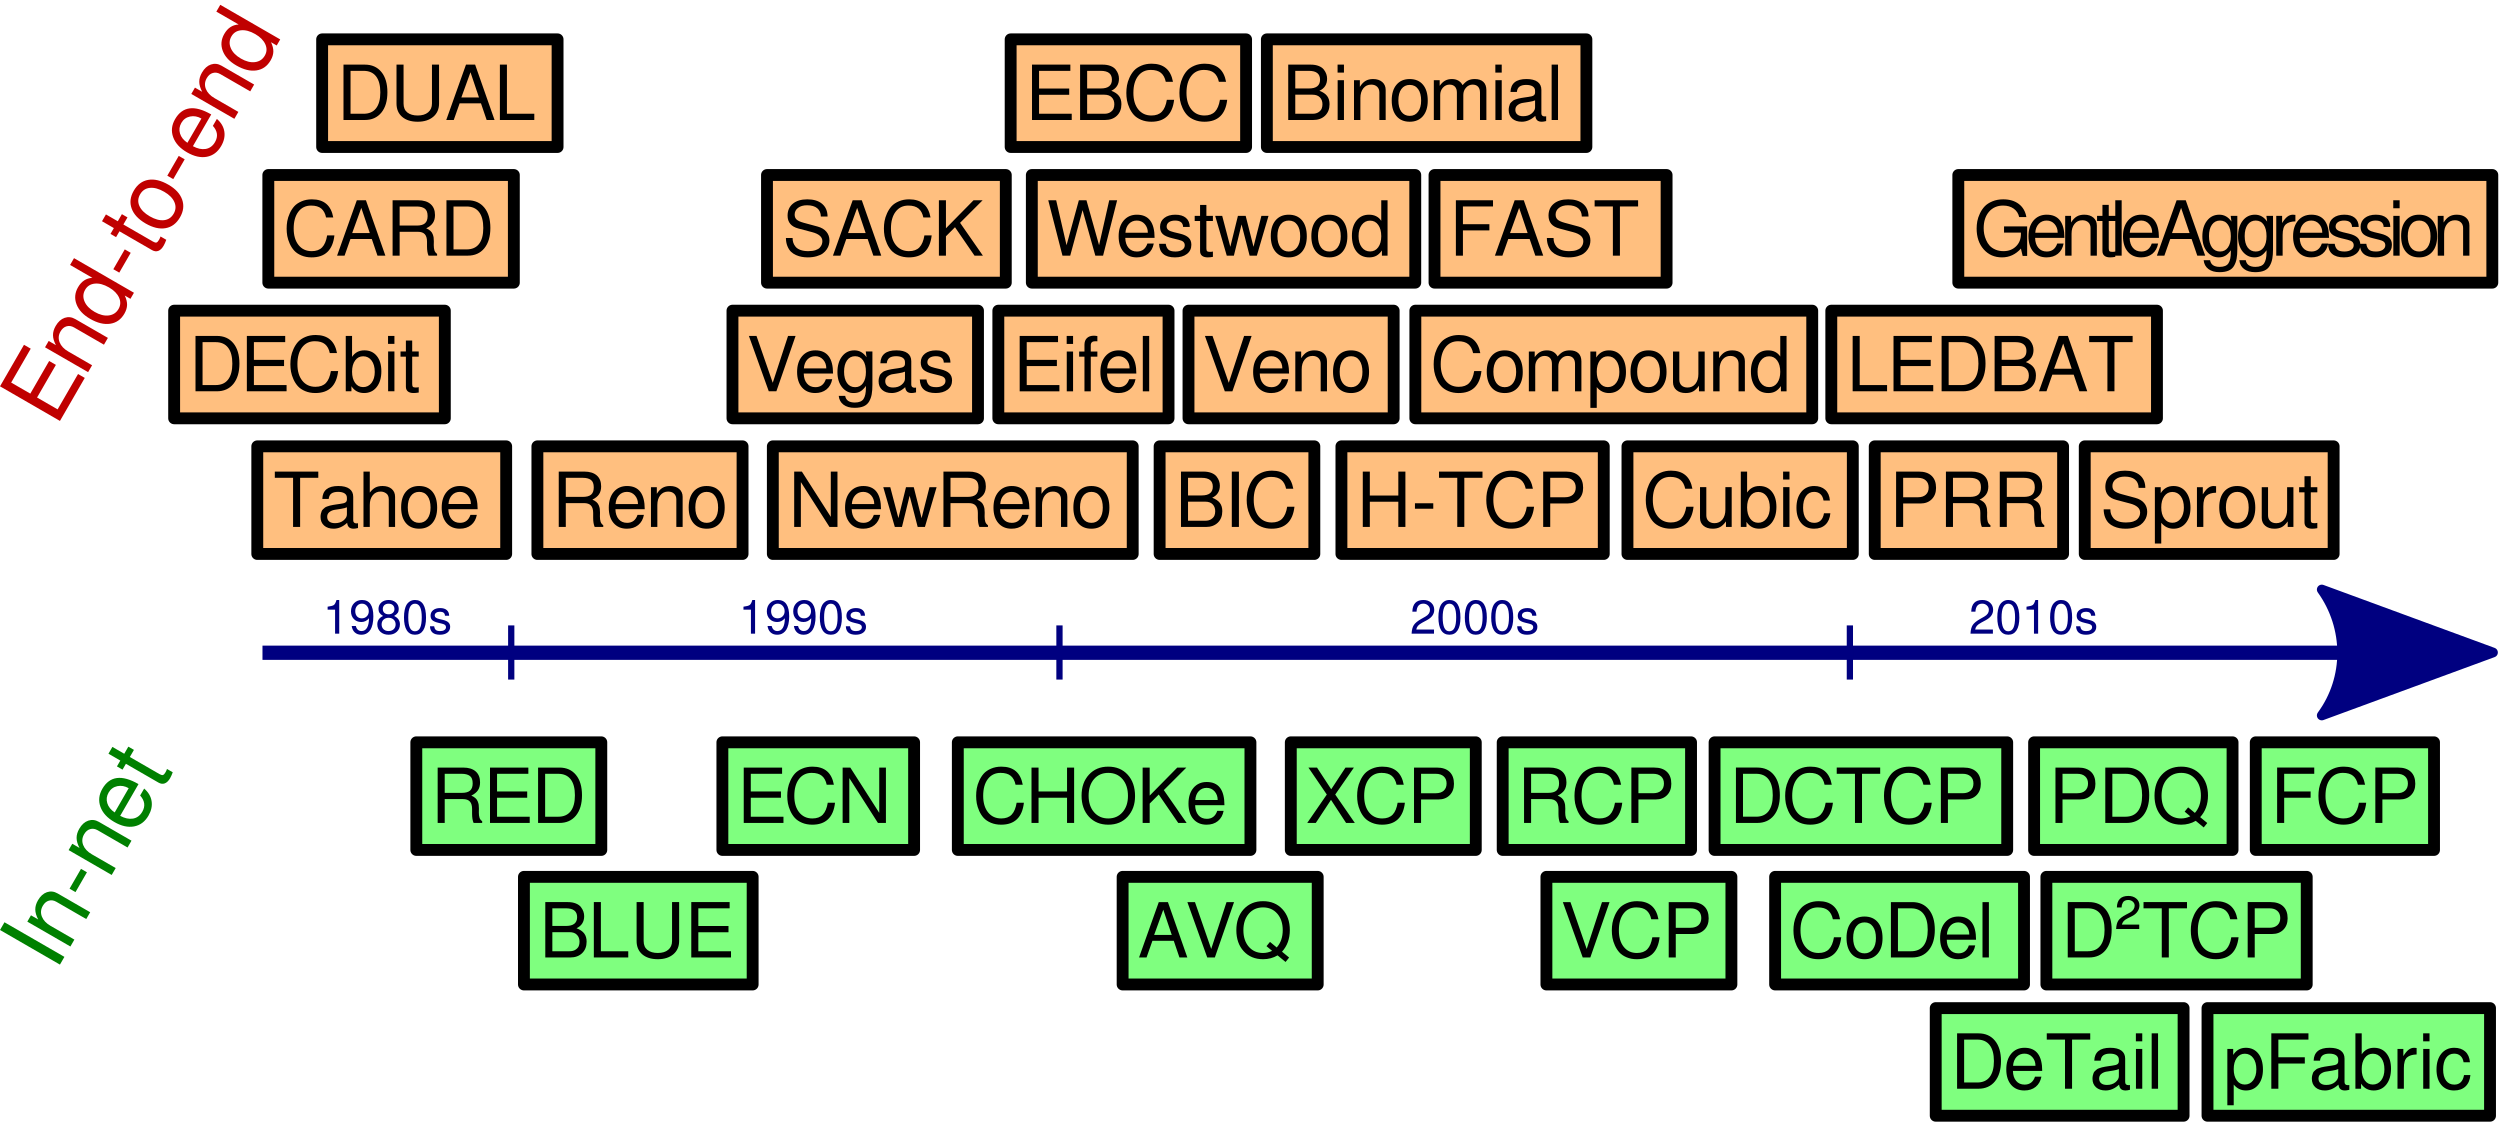
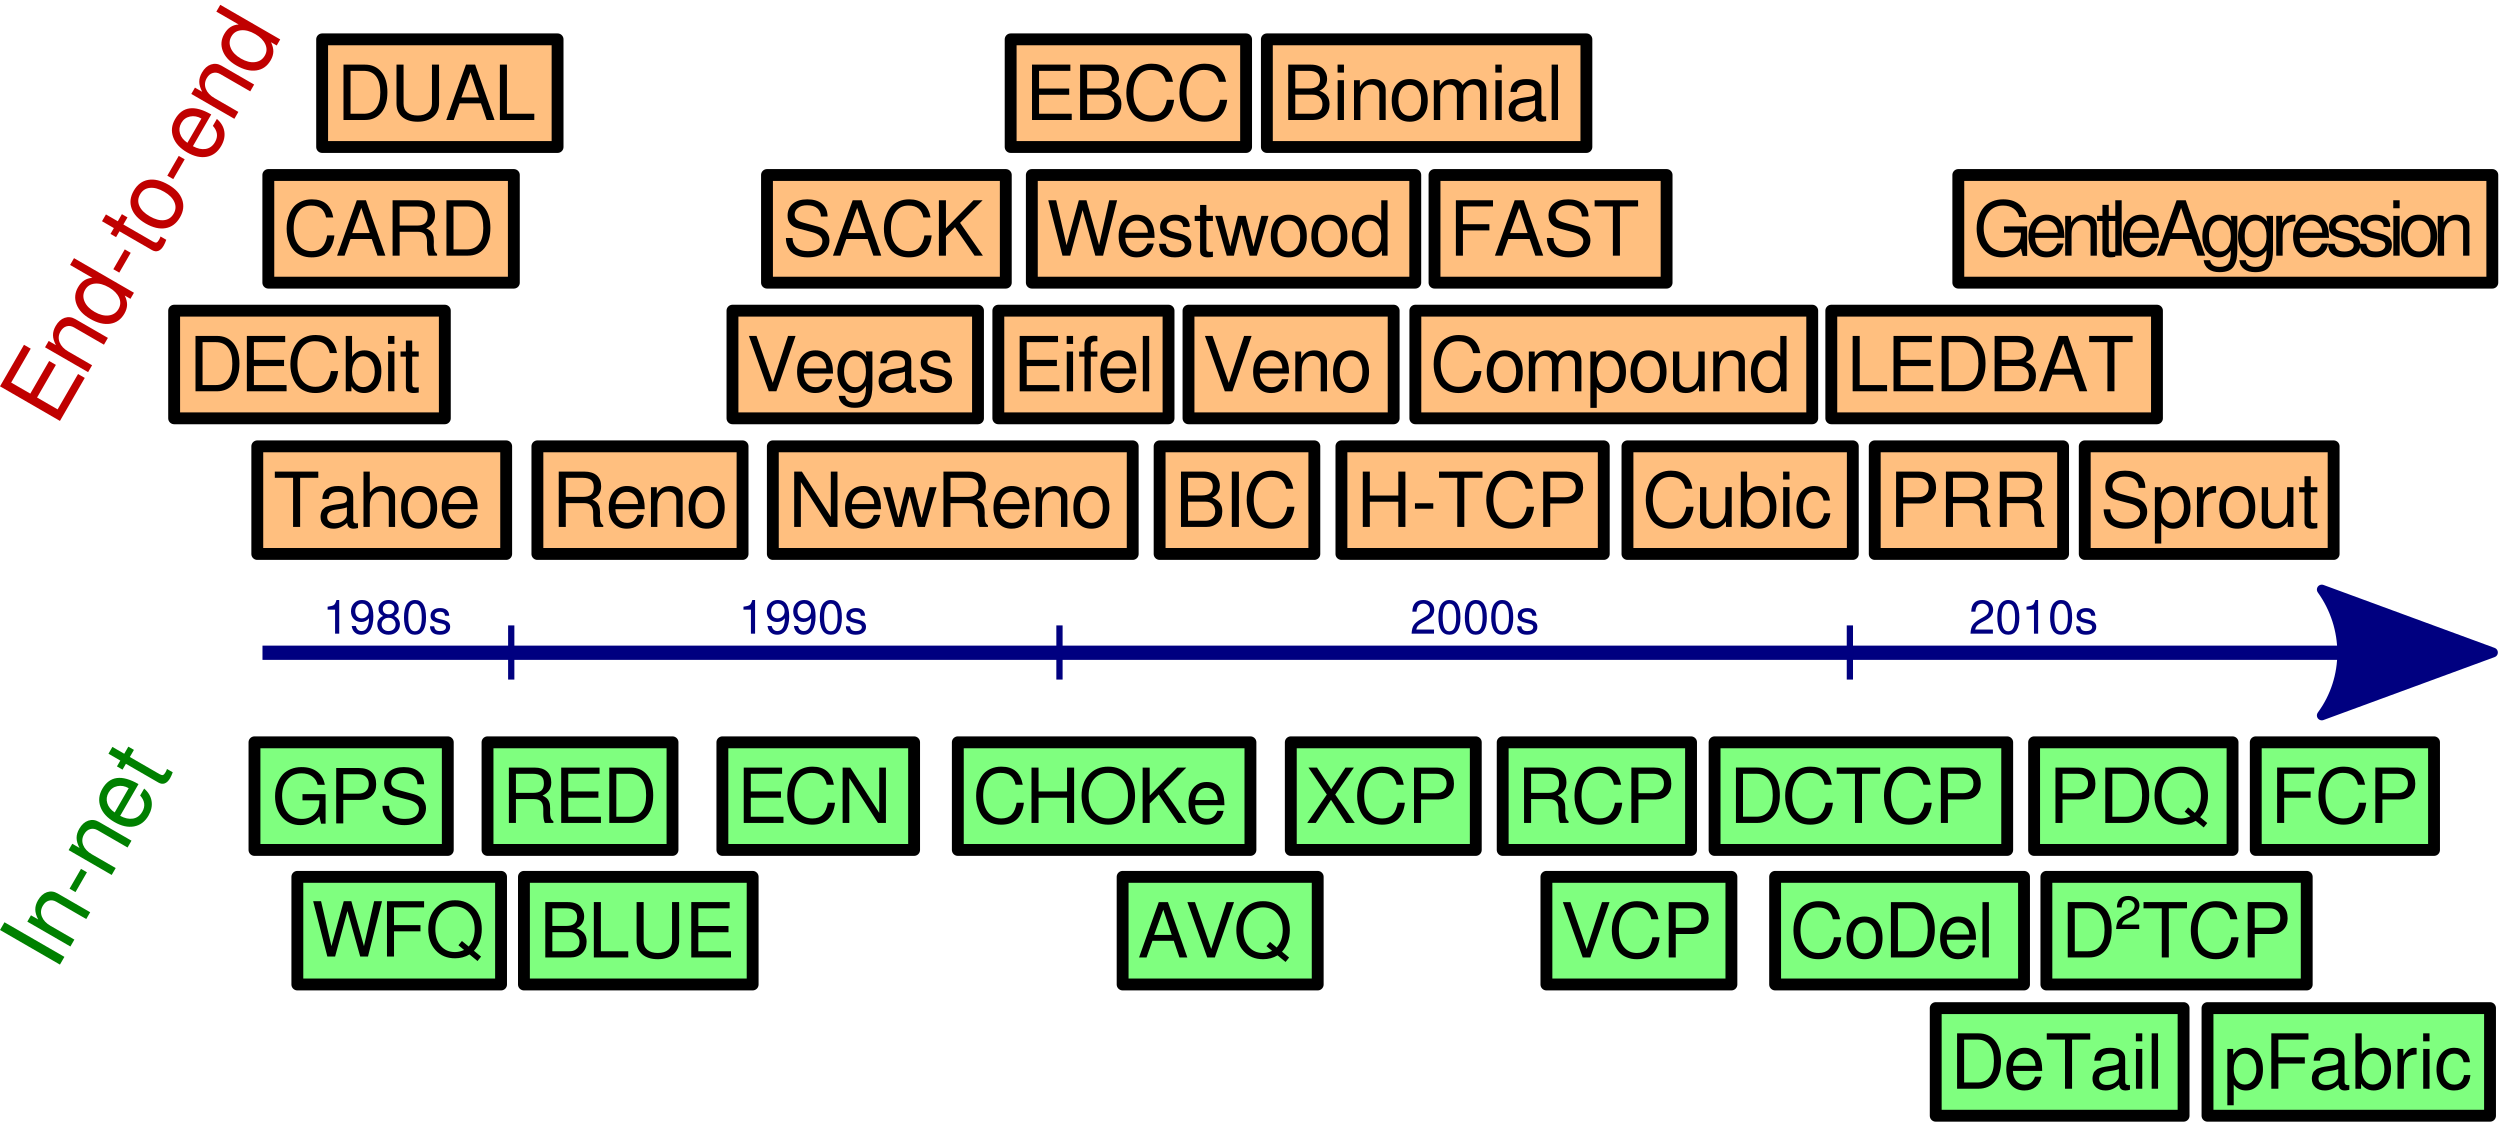
<svg xmlns="http://www.w3.org/2000/svg" width="1053.229" height="472.55" id="svg2" version="1.1">
  <defs id="defs4">
    <marker style="overflow:visible" id="Arrow2Lend" refX="0" refY="0" orient="auto">
      <path transform="matrix(-1.1,0,0,-1.1,-1.1,0)" d="M 8.719,4.034 -2.207,0.016 8.719,-4.002 c -1.745,2.372 -1.735,5.617 -6e-7,8.035 z" style="fill-rule:evenodd;stroke-width:0.625;stroke-linejoin:round" id="path3780" />
    </marker>
    <marker style="overflow:visible" id="Arrow2Lendq" refX="0" refY="0" orient="auto">
      <path transform="matrix(-1.1,0,0,-1.1,-1.1,0)" d="M 8.719,4.034 -2.207,0.016 8.719,-4.002 c -1.745,2.372 -1.735,5.617 -6e-7,8.035 z" style="fill:#000080;fill-rule:evenodd;stroke:#000080;stroke-width:0.625;stroke-linejoin:round" id="path4208" />
    </marker>
  </defs>
  <g transform="translate(67.69814,-379.7217)" id="layer1">
    <path id="path2985" d="m 42.883,654.718 931.711,0" style="fill:none;stroke:#000080;stroke-width:6;stroke-linecap:butt;stroke-linejoin:miter;stroke-miterlimit:4;stroke-opacity:1;stroke-dasharray:none;stroke-dashoffset:0;marker-end:url(#Arrow2Lendq)" />
    <rect style="fill:#ff8000;fill-opacity:0.502;stroke:#000000;stroke-width:5;stroke-linecap:butt;stroke-linejoin:round;stroke-miterlimit:4;stroke-opacity:1;stroke-dasharray:none;stroke-dashoffset:0" id="rect4222" width="114.036" height="45.343" x="5.668" y="510.606" />
    <text xml:space="preserve" style="font-size:40px;font-style:normal;font-variant:normal;font-weight:normal;font-stretch:normal;line-height:125%;letter-spacing:0px;word-spacing:0px;fill:#000000;fill-opacity:1;stroke:none;font-family:Latin Modern Math;-inkscape-font-specification:Latin Modern Math" x="12.104" y="544.573" id="text4224">
      <tspan id="tspan4226" x="12.104" y="544.573" style="font-size:32px;font-style:normal;font-variant:normal;font-weight:normal;font-stretch:normal;font-family:FreeSans;-inkscape-font-specification:FreeSans">DECbit</tspan>
    </text>
    <g id="g3126" transform="translate(-84,57.15128)">
      <rect y="510.606" x="124.694" height="45.343" width="104.856" id="rect4222-9" style="fill:#ff8000;fill-opacity:0.502;stroke:#000000;stroke-width:5;stroke-linecap:butt;stroke-linejoin:round;stroke-miterlimit:4;stroke-opacity:1;stroke-dasharray:none;stroke-dashoffset:0" />
      <text id="text4224-23" y="544.573" x="131.13" style="font-size:40px;font-style:normal;font-variant:normal;font-weight:normal;font-stretch:normal;line-height:125%;letter-spacing:0px;word-spacing:0px;fill:#000000;fill-opacity:1;stroke:none;font-family:Latin Modern Math;-inkscape-font-specification:Latin Modern Math" xml:space="preserve">
        <tspan style="font-size:32px;font-style:normal;font-variant:normal;font-weight:normal;font-stretch:normal;font-family:FreeSans;-inkscape-font-specification:FreeSans" y="544.573" x="131.13" id="tspan4226-8">Tahoe</tspan>
      </text>
    </g>
    <rect style="fill:#ff8000;fill-opacity:0.502;stroke:#000000;stroke-width:5;stroke-linecap:butt;stroke-linejoin:round;stroke-miterlimit:4;stroke-opacity:1;stroke-dasharray:none;stroke-dashoffset:0" id="rect4222-2" width="103.439" height="45.343" x="45.343" y="453.454" />
    <text xml:space="preserve" style="font-size:40px;font-style:normal;font-variant:normal;font-weight:normal;font-stretch:normal;line-height:125%;letter-spacing:0px;word-spacing:0px;fill:#000000;fill-opacity:1;stroke:none;font-family:Latin Modern Math;-inkscape-font-specification:Latin Modern Math" x="51.779" y="487.422" id="text4224-8">
      <tspan id="tspan4226-1" x="51.779" y="487.422" style="font-size:32px;font-style:normal;font-variant:normal;font-weight:normal;font-stretch:normal;font-family:FreeSans;-inkscape-font-specification:FreeSans">CARD</tspan>
    </text>
    <rect style="fill:#ff8000;fill-opacity:0.502;stroke:#000000;stroke-width:5;stroke-linecap:butt;stroke-linejoin:round;stroke-miterlimit:4;stroke-opacity:1;stroke-dasharray:none;stroke-dashoffset:0" id="rect4222-2-6" width="99.188" height="45.343" x="68.015" y="396.303" />
    <text xml:space="preserve" style="font-size:40px;font-style:normal;font-variant:normal;font-weight:normal;font-stretch:normal;line-height:125%;letter-spacing:0px;word-spacing:0px;fill:#000000;fill-opacity:1;stroke:none;font-family:Latin Modern Math;-inkscape-font-specification:Latin Modern Math" x="74.451" y="430.271" id="text4224-8-1">
      <tspan id="tspan4226-1-9" x="74.451" y="430.271" style="font-size:32px;font-style:normal;font-variant:normal;font-weight:normal;font-stretch:normal;font-family:FreeSans;-inkscape-font-specification:FreeSans">DUAL</tspan>
    </text>
    <g id="g3121">
      <rect y="567.757" x="158.701" height="45.343" width="86.435" id="rect4222-9-8" style="fill:#ff8000;fill-opacity:0.502;stroke:#000000;stroke-width:5;stroke-linecap:butt;stroke-linejoin:round;stroke-miterlimit:4;stroke-opacity:1;stroke-dasharray:none;stroke-dashoffset:0" />
      <text id="text4224-23-1" y="601.725" x="165.137" style="font-size:40px;font-style:normal;font-variant:normal;font-weight:normal;font-stretch:normal;line-height:125%;letter-spacing:0px;word-spacing:0px;fill:#000000;fill-opacity:1;stroke:none;font-family:Latin Modern Math;-inkscape-font-specification:Latin Modern Math" xml:space="preserve">
        <tspan style="font-size:32px;font-style:normal;font-variant:normal;font-weight:normal;font-stretch:normal;font-family:FreeSans;-inkscape-font-specification:FreeSans" y="601.725" x="165.137" id="tspan4226-8-8">Reno</tspan>
      </text>
    </g>
    <rect style="fill:#ff8000;fill-opacity:0.502;stroke:#000000;stroke-width:5;stroke-linecap:butt;stroke-linejoin:round;stroke-miterlimit:4;stroke-opacity:1;stroke-dasharray:none;stroke-dashoffset:0" id="rect4222-9-8-6" width="151.616" height="45.343" x="257.889" y="567.757" />
    <text xml:space="preserve" style="font-size:40px;font-style:normal;font-variant:normal;font-weight:normal;font-stretch:normal;line-height:125%;letter-spacing:0px;word-spacing:0px;fill:#000000;fill-opacity:1;stroke:none;font-family:Latin Modern Math;-inkscape-font-specification:Latin Modern Math" x="264.326" y="601.725" id="text4224-23-1-9">
      <tspan id="tspan4226-8-8-2" x="264.326" y="601.725" style="font-size:32px;font-style:normal;font-variant:normal;font-weight:normal;font-stretch:normal;font-family:FreeSans;-inkscape-font-specification:FreeSans">NewReno</tspan>
    </text>
-     <g id="g4867">
+     <g id="g4867" transform="translate(30,0)">
      <rect y="692.451" x="107.69" height="45.343" width="77.934" id="rect4222-9-8-0" style="fill:#00ff00;fill-opacity:0.502;stroke:#000000;stroke-width:5;stroke-linecap:butt;stroke-linejoin:round;stroke-miterlimit:4;stroke-opacity:1;stroke-dasharray:none;stroke-dashoffset:0" />
      <text id="text4224-23-1-0" y="726.418" x="114.126" style="font-size:40px;font-style:normal;font-variant:normal;font-weight:normal;font-stretch:normal;line-height:125%;letter-spacing:0px;word-spacing:0px;fill:#000000;fill-opacity:1;stroke:none;font-family:Latin Modern Math;-inkscape-font-specification:Latin Modern Math" xml:space="preserve">
        <tspan style="font-size:32px;font-style:normal;font-variant:normal;font-weight:normal;font-stretch:normal;font-family:FreeSans;-inkscape-font-specification:FreeSans" y="726.418" x="114.126" id="tspan4226-8-8-9">RED</tspan>
      </text>
    </g>
    <g id="g4892">
      <rect y="749.13" x="153.033" height="45.343" width="96.354" id="rect4222-9-8-1" style="fill:#00ff00;fill-opacity:0.502;stroke:#000000;stroke-width:5;stroke-linecap:butt;stroke-linejoin:round;stroke-miterlimit:4;stroke-opacity:1;stroke-dasharray:none;stroke-dashoffset:0" />
      <text id="text4224-23-1-1" y="783.097" x="159.469" style="font-size:40px;font-style:normal;font-variant:normal;font-weight:normal;font-stretch:normal;line-height:125%;letter-spacing:0px;word-spacing:0px;fill:#000000;fill-opacity:1;stroke:none;font-family:Latin Modern Math;-inkscape-font-specification:Latin Modern Math" xml:space="preserve">
        <tspan style="font-size:32px;font-style:normal;font-variant:normal;font-weight:normal;font-stretch:normal;font-family:FreeSans;-inkscape-font-specification:FreeSans" y="783.097" x="159.469" id="tspan4226-8-8-0">BLUE</tspan>
      </text>
    </g>
    <rect style="fill:#ff8000;fill-opacity:0.502;stroke:#000000;stroke-width:5;stroke-linecap:butt;stroke-linejoin:round;stroke-miterlimit:4;stroke-opacity:1;stroke-dasharray:none;stroke-dashoffset:0" id="rect4222-9-8-69" width="103.439" height="45.343" x="240.886" y="510.606" />
    <text xml:space="preserve" style="font-size:40px;font-style:normal;font-variant:normal;font-weight:normal;font-stretch:normal;line-height:125%;letter-spacing:0px;word-spacing:0px;fill:#000000;fill-opacity:1;stroke:none;font-family:Latin Modern Math;-inkscape-font-specification:Latin Modern Math" x="247.322" y="544.573" id="text4224-23-1-3">
      <tspan id="tspan4226-8-8-6" x="247.322" y="544.573" style="font-size:32px;font-style:normal;font-variant:normal;font-weight:normal;font-stretch:normal;font-family:FreeSans;-inkscape-font-specification:FreeSans">Vegas</tspan>
    </text>
    <g id="g4872" transform="translate(0,-6.1035156e-5)">
      <rect y="692.451" x="236.635" height="45.343" width="80.768" id="rect4222-9-8-7" style="fill:#00ff00;fill-opacity:0.502;stroke:#000000;stroke-width:5;stroke-linecap:butt;stroke-linejoin:round;stroke-miterlimit:4;stroke-opacity:1;stroke-dasharray:none;stroke-dashoffset:0" />
      <text id="text4224-23-1-7" y="726.418" x="243.071" style="font-size:40px;font-style:normal;font-variant:normal;font-weight:normal;font-stretch:normal;line-height:125%;letter-spacing:0px;word-spacing:0px;fill:#000000;fill-opacity:1;stroke:none;font-family:Latin Modern Math;-inkscape-font-specification:Latin Modern Math" xml:space="preserve">
        <tspan style="font-size:32px;font-style:normal;font-variant:normal;font-weight:normal;font-stretch:normal;font-family:FreeSans;-inkscape-font-specification:FreeSans" y="726.418" x="243.071" id="tspan4226-8-8-03">ECN</tspan>
      </text>
    </g>
    <g id="g3131" transform="translate(-98.81271,-57.15131)">
      <rect y="510.606" x="354.244" height="45.343" width="100.605" id="rect4222-9-8-5" style="fill:#ff8000;fill-opacity:0.502;stroke:#000000;stroke-width:5;stroke-linecap:butt;stroke-linejoin:round;stroke-miterlimit:4;stroke-opacity:1;stroke-dasharray:none;stroke-dashoffset:0" />
      <text id="text4224-23-1-91" y="544.573" x="360.68" style="font-size:40px;font-style:normal;font-variant:normal;font-weight:normal;font-stretch:normal;line-height:125%;letter-spacing:0px;word-spacing:0px;fill:#000000;fill-opacity:1;stroke:none;font-family:Latin Modern Math;-inkscape-font-specification:Latin Modern Math" xml:space="preserve">
        <tspan style="font-size:32px;font-style:normal;font-variant:normal;font-weight:normal;font-stretch:normal;font-family:FreeSans;-inkscape-font-specification:FreeSans" y="544.573" x="360.68" id="tspan4226-8-8-21">SACK</tspan>
      </text>
    </g>
    <g id="g3168" transform="translate(-16,0)">
      <rect y="396.303" x="374.081" height="45.343" width="99.188" id="rect4222-9-8-9" style="fill:#ff8000;fill-opacity:0.502;stroke:#000000;stroke-width:5;stroke-linecap:butt;stroke-linejoin:round;stroke-miterlimit:4;stroke-opacity:1;stroke-dasharray:none;stroke-dashoffset:0" />
      <text id="text4224-23-1-4" y="430.271" x="380.517" style="font-size:40px;font-style:normal;font-variant:normal;font-weight:normal;font-stretch:normal;line-height:125%;letter-spacing:0px;word-spacing:0px;fill:#000000;fill-opacity:1;stroke:none;font-family:Latin Modern Math;-inkscape-font-specification:Latin Modern Math" xml:space="preserve">
        <tspan style="font-size:32px;font-style:normal;font-variant:normal;font-weight:normal;font-stretch:normal;font-family:FreeSans;-inkscape-font-specification:FreeSans" y="430.271" x="380.517" id="tspan4226-8-8-93">EBCC</tspan>
      </text>
    </g>
    <g id="g4877" transform="translate(0,-6.1035156e-5)">
      <rect y="692.451" x="335.823" height="45.343" width="123.277" id="rect4222-9-8-3" style="fill:#00ff00;fill-opacity:0.502;stroke:#000000;stroke-width:5;stroke-linecap:butt;stroke-linejoin:round;stroke-miterlimit:4;stroke-opacity:1;stroke-dasharray:none;stroke-dashoffset:0" />
      <text id="text4224-23-1-16" y="726.418" x="342.259" style="font-size:40px;font-style:normal;font-variant:normal;font-weight:normal;font-stretch:normal;line-height:125%;letter-spacing:0px;word-spacing:0px;fill:#000000;fill-opacity:1;stroke:none;font-family:Latin Modern Math;-inkscape-font-specification:Latin Modern Math" xml:space="preserve">
        <tspan style="font-size:32px;font-style:normal;font-variant:normal;font-weight:normal;font-stretch:normal;font-family:FreeSans;-inkscape-font-specification:FreeSans" y="726.418" x="342.259" id="tspan4226-8-8-3">CHOKe</tspan>
      </text>
    </g>
    <g id="g5027" transform="translate(-34,0)">
      <rect y="453.454" x="401.004" height="45.343" width="161.535" id="rect4222-9-8-36" style="fill:#ff8000;fill-opacity:0.502;stroke:#000000;stroke-width:5;stroke-linecap:butt;stroke-linejoin:round;stroke-miterlimit:4;stroke-opacity:1;stroke-dasharray:none;stroke-dashoffset:0" />
      <text id="text4224-23-1-19" y="487.422" x="407.44" style="font-size:40px;font-style:normal;font-variant:normal;font-weight:normal;font-stretch:normal;line-height:125%;letter-spacing:0px;word-spacing:0px;fill:#000000;fill-opacity:1;stroke:none;font-family:Latin Modern Math;-inkscape-font-specification:Latin Modern Math" xml:space="preserve">
        <tspan style="font-size:32px;font-style:normal;font-variant:normal;font-weight:normal;font-stretch:normal;font-family:FreeSans;-inkscape-font-specification:FreeSans" y="487.422" x="407.44" id="tspan4226-8-8-30">Westwood</tspan>
      </text>
    </g>
    <g id="g3173" transform="translate(-20,0)">
      <rect y="396.303" x="486.022" height="45.343" width="134.613" id="rect4222-9-8-06" style="fill:#ff8000;fill-opacity:0.502;stroke:#000000;stroke-width:5;stroke-linecap:butt;stroke-linejoin:round;stroke-miterlimit:4;stroke-opacity:1;stroke-dasharray:none;stroke-dashoffset:0" />
      <text id="text4224-23-1-5" y="430.271" x="492.458" style="font-size:40px;font-style:normal;font-variant:normal;font-weight:normal;font-stretch:normal;line-height:125%;letter-spacing:0px;word-spacing:0px;fill:#000000;fill-opacity:1;stroke:none;font-family:Latin Modern Math;-inkscape-font-specification:Latin Modern Math" xml:space="preserve">
        <tspan style="font-size:32px;font-style:normal;font-variant:normal;font-weight:normal;font-stretch:normal;font-family:FreeSans;-inkscape-font-specification:FreeSans" y="430.271" x="492.458" id="tspan4226-8-8-1">Binomial</tspan>
      </text>
    </g>
    <g id="g4897" transform="translate(0,-1.416992)">
      <rect y="750.547" x="405.255" height="45.343" width="82.185" id="rect4222-9-8-90" style="fill:#00ff00;fill-opacity:0.502;stroke:#000000;stroke-width:5;stroke-linecap:butt;stroke-linejoin:round;stroke-miterlimit:4;stroke-opacity:1;stroke-dasharray:none;stroke-dashoffset:0" />
      <text id="text4224-23-1-2" y="784.514" x="411.691" style="font-size:40px;font-style:normal;font-variant:normal;font-weight:normal;font-stretch:normal;line-height:125%;letter-spacing:0px;word-spacing:0px;fill:#000000;fill-opacity:1;stroke:none;font-family:Latin Modern Math;-inkscape-font-specification:Latin Modern Math" xml:space="preserve">
        <tspan style="font-size:32px;font-style:normal;font-variant:normal;font-weight:normal;font-stretch:normal;font-family:FreeSans;-inkscape-font-specification:FreeSans" y="784.514" x="411.691" id="tspan4226-8-8-60">AVQ</tspan>
      </text>
    </g>
    <g id="g4882" transform="translate(0,-6.1035156e-5)">
      <rect y="692.451" x="476.103" height="45.343" width="77.934" id="rect4222-9-8-97" style="fill:#00ff00;fill-opacity:0.502;stroke:#000000;stroke-width:5;stroke-linecap:butt;stroke-linejoin:round;stroke-miterlimit:4;stroke-opacity:1;stroke-dasharray:none;stroke-dashoffset:0" />
      <text id="text4224-23-1-40" y="726.418" x="482.54" style="font-size:40px;font-style:normal;font-variant:normal;font-weight:normal;font-stretch:normal;line-height:125%;letter-spacing:0px;word-spacing:0px;fill:#000000;fill-opacity:1;stroke:none;font-family:Latin Modern Math;-inkscape-font-specification:Latin Modern Math" xml:space="preserve">
        <tspan style="font-size:32px;font-style:normal;font-variant:normal;font-weight:normal;font-stretch:normal;font-family:FreeSans;-inkscape-font-specification:FreeSans" y="726.418" x="482.54" id="tspan4226-8-8-23">XCP</tspan>
      </text>
    </g>
    <g id="g3207">
      <rect y="567.757" x="420.841" height="45.343" width="65.181" id="rect4222-9-8-37" style="fill:#ff8000;fill-opacity:0.502;stroke:#000000;stroke-width:5;stroke-linecap:butt;stroke-linejoin:round;stroke-miterlimit:4;stroke-opacity:1;stroke-dasharray:none;stroke-dashoffset:0" />
      <text id="text4224-23-1-6" y="601.725" x="427.278" style="font-size:40px;font-style:normal;font-variant:normal;font-weight:normal;font-stretch:normal;line-height:125%;letter-spacing:0px;word-spacing:0px;fill:#000000;fill-opacity:1;stroke:none;font-family:Latin Modern Math;-inkscape-font-specification:Latin Modern Math" xml:space="preserve">
        <tspan style="font-size:32px;font-style:normal;font-variant:normal;font-weight:normal;font-stretch:normal;font-family:FreeSans;-inkscape-font-specification:FreeSans" y="601.725" x="427.278" id="tspan4226-8-8-10">BIC</tspan>
      </text>
    </g>
    <g id="g3163" transform="translate(32.6657,57.15128)">
      <rect y="510.606" x="464.768" height="45.343" width="110.524" id="rect4222-9-8-066" style="fill:#ff8000;fill-opacity:0.502;stroke:#000000;stroke-width:5;stroke-linecap:butt;stroke-linejoin:round;stroke-miterlimit:4;stroke-opacity:1;stroke-dasharray:none;stroke-dashoffset:0" />
      <text id="text4224-23-1-56" y="544.573" x="471.204" style="font-size:40px;font-style:normal;font-variant:normal;font-weight:normal;font-stretch:normal;line-height:125%;letter-spacing:0px;word-spacing:0px;fill:#000000;fill-opacity:1;stroke:none;font-family:Latin Modern Math;-inkscape-font-specification:Latin Modern Math" xml:space="preserve">
        <tspan style="font-size:32px;font-style:normal;font-variant:normal;font-weight:normal;font-stretch:normal;font-family:FreeSans;-inkscape-font-specification:FreeSans" y="544.573" x="471.204" id="tspan4226-8-8-91">H-TCP</tspan>
      </text>
    </g>
    <g id="g5012" transform="translate(32.63539,-57.15128)">
      <rect y="567.757" x="495.941" height="45.343" width="167.203" id="rect4222-9-8-99" style="fill:#ff8000;fill-opacity:0.502;stroke:#000000;stroke-width:5;stroke-linecap:butt;stroke-linejoin:round;stroke-miterlimit:4;stroke-opacity:1;stroke-dasharray:none;stroke-dashoffset:0" />
      <text id="text4224-23-1-59" y="601.725" x="502.377" style="font-size:40px;font-style:normal;font-variant:normal;font-weight:normal;font-stretch:normal;line-height:125%;letter-spacing:0px;word-spacing:0px;fill:#000000;fill-opacity:1;stroke:none;font-family:Latin Modern Math;-inkscape-font-specification:Latin Modern Math" xml:space="preserve">
        <tspan style="font-size:32px;font-style:normal;font-variant:normal;font-weight:normal;font-stretch:normal;font-family:FreeSans;-inkscape-font-specification:FreeSans" y="601.725" x="502.377" id="tspan4226-8-8-13">Compound</tspan>
      </text>
    </g>
    <g id="g5032" transform="translate(-47.14001,-57.15131)">
      <rect y="510.606" x="583.793" height="45.343" width="97.771" id="rect4222-9-8-64" style="fill:#ff8000;fill-opacity:0.502;stroke:#000000;stroke-width:5;stroke-linecap:butt;stroke-linejoin:round;stroke-miterlimit:4;stroke-opacity:1;stroke-dasharray:none;stroke-dashoffset:0" />
      <text id="text4224-23-1-36" y="544.573" x="590.23" style="font-size:40px;font-style:normal;font-variant:normal;font-weight:normal;font-stretch:normal;line-height:125%;letter-spacing:0px;word-spacing:0px;fill:#000000;fill-opacity:1;stroke:none;font-family:Latin Modern Math;-inkscape-font-specification:Latin Modern Math" xml:space="preserve">
        <tspan style="font-size:32px;font-style:normal;font-variant:normal;font-weight:normal;font-stretch:normal;font-family:FreeSans;-inkscape-font-specification:FreeSans" y="544.573" x="590.23" id="tspan4226-8-8-7">FAST</tspan>
      </text>
    </g>
    <g id="g4902" transform="translate(0,-1.416931)">
      <rect y="750.547" x="583.793" height="45.343" width="77.934" id="rect4222-9-8-18" style="fill:#00ff00;fill-opacity:0.502;stroke:#000000;stroke-width:5;stroke-linecap:butt;stroke-linejoin:round;stroke-miterlimit:4;stroke-opacity:1;stroke-dasharray:none;stroke-dashoffset:0" />
      <text id="text4224-23-1-8" y="784.514" x="590.23" style="font-size:40px;font-style:normal;font-variant:normal;font-weight:normal;font-stretch:normal;line-height:125%;letter-spacing:0px;word-spacing:0px;fill:#000000;fill-opacity:1;stroke:none;font-family:Latin Modern Math;-inkscape-font-specification:Latin Modern Math" xml:space="preserve">
        <tspan style="font-size:32px;font-style:normal;font-variant:normal;font-weight:normal;font-stretch:normal;font-family:FreeSans;-inkscape-font-specification:FreeSans" y="784.514" x="590.23" id="tspan4226-8-8-8">VCP</tspan>
      </text>
    </g>
    <g id="g4887" transform="translate(0,1.416931)">
      <rect y="691.034" x="565.373" height="45.343" width="79.351" id="rect4222-9-8-2" style="fill:#00ff00;fill-opacity:0.502;stroke:#000000;stroke-width:5;stroke-linecap:butt;stroke-linejoin:round;stroke-miterlimit:4;stroke-opacity:1;stroke-dasharray:none;stroke-dashoffset:0" />
      <text id="text4224-23-1-82" y="725.001" x="571.809" style="font-size:40px;font-style:normal;font-variant:normal;font-weight:normal;font-stretch:normal;line-height:125%;letter-spacing:0px;word-spacing:0px;fill:#000000;fill-opacity:1;stroke:none;font-family:Latin Modern Math;-inkscape-font-specification:Latin Modern Math" xml:space="preserve">
        <tspan style="font-size:32px;font-style:normal;font-variant:normal;font-weight:normal;font-stretch:normal;font-family:FreeSans;-inkscape-font-specification:FreeSans" y="725.001" x="571.809" id="tspan4226-8-8-81">RCP</tspan>
      </text>
    </g>
    <g id="g5007" transform="translate(42.64745,114.3026)">
      <rect y="453.454" x="575.292" height="45.343" width="94.937" id="rect4222-9-8-14" style="fill:#ff8000;fill-opacity:0.502;stroke:#000000;stroke-width:5;stroke-linecap:butt;stroke-linejoin:round;stroke-miterlimit:4;stroke-opacity:1;stroke-dasharray:none;stroke-dashoffset:0" />
      <text id="text4224-23-1-33" y="487.422" x="581.728" style="font-size:40px;font-style:normal;font-variant:normal;font-weight:normal;font-stretch:normal;line-height:125%;letter-spacing:0px;word-spacing:0px;fill:#000000;fill-opacity:1;stroke:none;font-family:Latin Modern Math;-inkscape-font-specification:Latin Modern Math" xml:space="preserve">
        <tspan style="font-size:32px;font-style:normal;font-variant:normal;font-weight:normal;font-stretch:normal;font-family:FreeSans;-inkscape-font-specification:FreeSans" y="487.422" x="581.728" id="tspan4226-8-8-4">Cubic</tspan>
      </text>
    </g>
    <g id="g4817" transform="translate(-104.8561,-219.631)">
      <rect y="912.082" x="759.498" height="45.343" width="123.277" id="rect4222-9-8-8" style="fill:#00ff00;fill-opacity:0.502;stroke:#000000;stroke-width:5;stroke-linecap:butt;stroke-linejoin:round;stroke-miterlimit:4;stroke-opacity:1;stroke-dasharray:none;stroke-dashoffset:0" />
      <text id="text4224-23-1-22" y="946.049" x="765.934" style="font-size:40px;font-style:normal;font-variant:normal;font-weight:normal;font-stretch:normal;line-height:125%;letter-spacing:0px;word-spacing:0px;fill:#000000;fill-opacity:1;stroke:none;font-family:Latin Modern Math;-inkscape-font-specification:Latin Modern Math" xml:space="preserve">
        <tspan style="font-size:32px;font-style:normal;font-variant:normal;font-weight:normal;font-stretch:normal;font-family:FreeSans;-inkscape-font-specification:FreeSans" y="946.049" x="765.934" id="tspan4226-8-8-95">DCTCP</tspan>
      </text>
    </g>
    <g id="g4827" transform="translate(240.8856,-184.2067)">
      <rect y="933.336" x="439.262" height="45.343" width="104.856" id="rect4222-9-8-35" style="fill:#00ff00;fill-opacity:0.502;stroke:#000000;stroke-width:5;stroke-linecap:butt;stroke-linejoin:round;stroke-miterlimit:4;stroke-opacity:1;stroke-dasharray:none;stroke-dashoffset:0" />
      <text id="text4224-23-1-74" y="967.304" x="445.698" style="font-size:40px;font-style:normal;font-variant:normal;font-weight:normal;font-stretch:normal;line-height:125%;letter-spacing:0px;word-spacing:0px;fill:#000000;fill-opacity:1;stroke:none;font-family:Latin Modern Math;-inkscape-font-specification:Latin Modern Math" xml:space="preserve">
        <tspan style="font-size:32px;font-style:normal;font-variant:normal;font-weight:normal;font-stretch:normal;font-family:FreeSans;-inkscape-font-specification:FreeSans" y="967.304" x="445.698" id="tspan4226-8-8-75">CoDel</tspan>
      </text>
    </g>
    <g id="g4822" transform="translate(314.5683,-164.3691)">
      <rect y="856.82" x="474.686" height="45.343" width="83.601" id="rect4222-9-8-87" style="fill:#00ff00;fill-opacity:0.502;stroke:#000000;stroke-width:5;stroke-linecap:butt;stroke-linejoin:round;stroke-miterlimit:4;stroke-opacity:1;stroke-dasharray:none;stroke-dashoffset:0" />
      <text id="text4224-23-1-80" y="890.787" x="481.123" style="font-size:40px;font-style:normal;font-variant:normal;font-weight:normal;font-stretch:normal;line-height:125%;letter-spacing:0px;word-spacing:0px;fill:#000000;fill-opacity:1;stroke:none;font-family:Latin Modern Math;-inkscape-font-specification:Latin Modern Math" xml:space="preserve">
        <tspan style="font-size:32px;font-style:normal;font-variant:normal;font-weight:normal;font-stretch:normal;font-family:FreeSans;-inkscape-font-specification:FreeSans" y="890.787" x="481.123" id="tspan4226-8-8-233">PDQ</tspan>
      </text>
    </g>
    <g id="g5002" transform="translate(119.1041,0)">
      <rect y="567.757" x="691.483" height="45.343" width="104.856" id="rect4222-9-8-875" style="fill:#ff8000;fill-opacity:0.502;stroke:#000000;stroke-width:5;stroke-linecap:butt;stroke-linejoin:round;stroke-miterlimit:4;stroke-opacity:1;stroke-dasharray:none;stroke-dashoffset:0" />
      <text id="text4224-23-1-28" y="601.725" x="697.92" style="font-size:40px;font-style:normal;font-variant:normal;font-weight:normal;font-stretch:normal;line-height:125%;letter-spacing:0px;word-spacing:0px;fill:#000000;fill-opacity:1;stroke:none;font-family:Latin Modern Math;-inkscape-font-specification:Latin Modern Math" xml:space="preserve">
        <tspan style="font-size:32px;font-style:normal;font-variant:normal;font-weight:normal;font-stretch:normal;font-family:FreeSans;-inkscape-font-specification:FreeSans" y="601.725" x="697.92" id="tspan4226-8-8-97">Sprout</tspan>
      </text>
    </g>
    <g id="g4812" transform="translate(142.9757,-143.1144)">
      <rect y="835.565" x="739.661" height="45.343" width="75.1" id="rect4222-9-8-91" style="fill:#00ff00;fill-opacity:0.502;stroke:#000000;stroke-width:5;stroke-linecap:butt;stroke-linejoin:round;stroke-miterlimit:4;stroke-opacity:1;stroke-dasharray:none;stroke-dashoffset:0" />
      <text id="text4224-23-1-98" y="869.533" x="746.097" style="font-size:40px;font-style:normal;font-variant:normal;font-weight:normal;font-stretch:normal;line-height:125%;letter-spacing:0px;word-spacing:0px;fill:#000000;fill-opacity:1;stroke:none;font-family:Latin Modern Math;-inkscape-font-specification:Latin Modern Math" xml:space="preserve">
        <tspan style="font-size:32px;font-style:normal;font-variant:normal;font-weight:normal;font-stretch:normal;font-family:FreeSans;-inkscape-font-specification:FreeSans" y="869.533" x="746.097" id="tspan4226-8-8-76">FCP</tspan>
      </text>
    </g>
    <g id="g4832" transform="translate(169.404,97.80807)">
      <rect y="706.62" x="692.9" height="45.343" width="119.026" id="rect4222-9-8-699" style="fill:#00ff00;fill-opacity:0.502;stroke:#000000;stroke-width:5;stroke-linecap:butt;stroke-linejoin:round;stroke-miterlimit:4;stroke-opacity:1;stroke-dasharray:none;stroke-dashoffset:0" />
      <text id="text4224-23-1-38" y="740.588" x="699.337" style="font-size:40px;font-style:normal;font-variant:normal;font-weight:normal;font-stretch:normal;line-height:125%;letter-spacing:0px;word-spacing:0px;fill:#000000;fill-opacity:1;stroke:none;font-family:Latin Modern Math;-inkscape-font-specification:Latin Modern Math" xml:space="preserve">
        <tspan style="font-size:32px;font-style:normal;font-variant:normal;font-weight:normal;font-stretch:normal;font-family:FreeSans;-inkscape-font-specification:FreeSans" y="740.588" x="699.337" id="tspan4226-8-8-48">pFabric</tspan>
      </text>
    </g>
    <g id="g5022" transform="translate(91.56258,171.4539)">
      <rect y="396.303" x="630.553" height="45.343" width="79.351" id="rect4222-9-8-78" style="fill:#ff8000;fill-opacity:0.502;stroke:#000000;stroke-width:5;stroke-linecap:butt;stroke-linejoin:round;stroke-miterlimit:4;stroke-opacity:1;stroke-dasharray:none;stroke-dashoffset:0" />
      <text id="text4224-23-1-747" y="430.271" x="636.99" style="font-size:40px;font-style:normal;font-variant:normal;font-weight:normal;font-stretch:normal;line-height:125%;letter-spacing:0px;word-spacing:0px;fill:#000000;fill-opacity:1;stroke:none;font-family:Latin Modern Math;-inkscape-font-specification:Latin Modern Math" xml:space="preserve">
        <tspan style="font-size:32px;font-style:normal;font-variant:normal;font-weight:normal;font-stretch:normal;font-family:FreeSans;-inkscape-font-specification:FreeSans" y="430.271" x="636.99" id="tspan4226-8-8-5">PRR</tspan>
      </text>
    </g>
    <g id="g5017" transform="translate(55.91882,-57.15131)">
      <rect y="510.606" x="701.402" height="45.343" width="224.972" id="rect4222-9-8-4" style="fill:#ff8000;fill-opacity:0.502;stroke:#000000;stroke-width:5;stroke-linecap:butt;stroke-linejoin:round;stroke-miterlimit:4;stroke-opacity:1;stroke-dasharray:none;stroke-dashoffset:0" />
      <text id="text4224-23-1-99" y="544.573" x="707.838" style="font-size:40px;font-style:normal;font-variant:normal;font-weight:normal;font-stretch:normal;line-height:125%;letter-spacing:0px;word-spacing:0px;fill:#000000;fill-opacity:1;stroke:none;font-family:Latin Modern Math;-inkscape-font-specification:Latin Modern Math" xml:space="preserve">
        <tspan style="font-size:32px;font-style:normal;font-variant:normal;font-weight:normal;font-stretch:normal;letter-spacing:-2.31px;font-family:FreeSans;-inkscape-font-specification:FreeSans" y="544.573" x="707.838" id="tspan4226-8-8-82">GentleAggression</tspan>
      </text>
    </g>
    <text xml:space="preserve" style="font-size:40px;font-style:normal;font-variant:normal;font-weight:normal;font-stretch:normal;line-height:125%;letter-spacing:0px;word-spacing:0px;fill:#000000;fill-opacity:1;stroke:none;font-family:FreeSans;-inkscape-font-specification:FreeSans" x="-168.62" y="661.727" id="text5292" transform="translate(0,284.3622)">
      <tspan id="tspan5294" x="-168.62" y="661.727" />
    </text>
    <text xml:space="preserve" style="font-size:40px;font-style:normal;font-variant:normal;font-weight:normal;font-stretch:normal;line-height:125%;letter-spacing:0px;word-spacing:0px;fill:#000000;fill-opacity:1;stroke:none;font-family:FreeSans;-inkscape-font-specification:FreeSans" x="-706.009" y="356.294" id="text5828" transform="matrix(0.5,-0.8660254,0.8660254,0.5,0,0)">
      <tspan id="tspan5830" x="-706.009" y="356.294" style="fill:#008000;fill-opacity:1">In-net</tspan>
    </text>
    <text xml:space="preserve" style="font-size:40px;font-style:normal;font-variant:normal;font-weight:normal;font-stretch:normal;line-height:125%;letter-spacing:0px;word-spacing:0px;fill:#000000;fill-opacity:1;stroke:none;font-family:FreeSans;-inkscape-font-specification:FreeSans" x="-506.847" y="241.769" id="text5832" transform="matrix(0.5,-0.8660254,0.8660254,0.5,0,0)">
      <tspan id="tspan5834" x="-506.847" y="241.769" style="fill:#c00000;fill-opacity:1">End-to-end</tspan>
    </text>
    <g id="g6237" transform="matrix(1,0,0,0.5751457,0,278.1146)" style="stroke-width:2.637;stroke-miterlimit:4;stroke-dasharray:none">
      <path id="path6013" d="m 147.682,634.774 0,39.675" style="fill:none;stroke:#000080;stroke-width:2.637;stroke-linecap:butt;stroke-linejoin:miter;stroke-miterlimit:4;stroke-opacity:1;stroke-dasharray:none" />
      <path id="path6013-9" d="m 378.649,634.774 0,39.675" style="fill:none;stroke:#000080;stroke-width:2.637;stroke-linecap:butt;stroke-linejoin:miter;stroke-miterlimit:4;stroke-opacity:1;stroke-dasharray:none" />
      <path id="path6013-1" d="m 711.638,634.774 0,39.675" style="fill:none;stroke:#000080;stroke-width:2.637;stroke-linecap:butt;stroke-linejoin:miter;stroke-miterlimit:4;stroke-opacity:1;stroke-dasharray:none" />
    </g>
    <g id="g4817-2" transform="translate(-207.1177,-316.1571)">
      <g id="g6232" transform="translate(242.0458,153.205)">
        <rect style="fill:#00ff00;fill-opacity:0.502;stroke:#000000;stroke-width:5;stroke-linecap:butt;stroke-linejoin:round;stroke-miterlimit:4;stroke-opacity:1;stroke-dasharray:none;stroke-dashoffset:0" id="rect4222-9-8-8-7" width="109.679" height="45.343" x="759.498" y="912.082" />
        <text xml:space="preserve" style="font-size:40px;font-style:normal;font-variant:normal;font-weight:normal;font-stretch:normal;line-height:125%;letter-spacing:0px;word-spacing:0px;fill:#000000;fill-opacity:1;stroke:none;font-family:Latin Modern Math;-inkscape-font-specification:Latin Modern Math" x="765.934" y="946.049" id="text4224-23-1-22-2">
          <tspan style="font-size:32px;font-style:normal;font-variant:normal;font-weight:normal;font-stretch:normal;font-family:FreeSans;-inkscape-font-specification:FreeSans" y="946.049" x="765.934" id="tspan6230">D²TCP</tspan>
        </text>
      </g>
    </g>
    <g transform="translate(274.3062,-57.15128)" id="g3121-3">
      <rect y="567.757" x="158.701" height="45.343" width="86.435" id="rect4222-9-8-94" style="fill:#ff8000;fill-opacity:0.502;stroke:#000000;stroke-width:5;stroke-linecap:butt;stroke-linejoin:round;stroke-miterlimit:4;stroke-opacity:1;stroke-dasharray:none;stroke-dashoffset:0" />
      <text id="text4224-23-1-87" y="601.725" x="165.137" style="font-size:40px;font-style:normal;font-variant:normal;font-weight:normal;font-stretch:normal;line-height:125%;letter-spacing:0px;word-spacing:0px;fill:#000000;fill-opacity:1;stroke:none;font-family:Latin Modern Math;-inkscape-font-specification:Latin Modern Math" xml:space="preserve">
        <tspan style="font-size:32px;font-style:normal;font-variant:normal;font-weight:normal;font-stretch:normal;font-family:FreeSans;-inkscape-font-specification:FreeSans" y="601.725" x="165.137" id="tspan4226-8-8-761">Veno</tspan>
      </text>
    </g>
    <g id="g3202" transform="translate(0,-2.940826)">
      <rect y="513.547" x="352.889" height="45.343" width="71.71" id="rect4222-9-8-69-2" style="fill:#ff8000;fill-opacity:0.502;stroke:#000000;stroke-width:5;stroke-linecap:butt;stroke-linejoin:round;stroke-miterlimit:4;stroke-opacity:1;stroke-dasharray:none;stroke-dashoffset:0" />
      <text id="text4224-23-1-3-4" y="547.514" x="359.325" style="font-size:40px;font-style:normal;font-variant:normal;font-weight:normal;font-stretch:normal;line-height:125%;letter-spacing:0px;word-spacing:0px;fill:#000000;fill-opacity:1;stroke:none;font-family:Latin Modern Math;-inkscape-font-specification:Latin Modern Math" xml:space="preserve">
        <tspan style="font-size:32px;font-style:normal;font-variant:normal;font-weight:normal;font-stretch:normal;font-family:FreeSans;-inkscape-font-specification:FreeSans" y="547.514" x="359.325" id="tspan4226-8-8-6-0">Eifel</tspan>
      </text>
    </g>
    <text xml:space="preserve" style="font-size:40px;font-style:normal;font-variant:normal;font-weight:normal;font-stretch:normal;line-height:125%;letter-spacing:0px;word-spacing:0px;fill:#000080;fill-opacity:1;stroke:none;font-family:FreeSans;-inkscape-font-specification:FreeSans" x="68.283" y="646.674" id="text3992">
      <tspan id="tspan3994" x="68.283" y="646.674" style="font-size:20px">1980s</tspan>
    </text>
    <text xml:space="preserve" style="font-size:40px;font-style:normal;font-variant:normal;font-weight:normal;font-stretch:normal;line-height:125%;letter-spacing:0px;word-spacing:0px;fill:#000080;fill-opacity:1;stroke:none;font-family:FreeSans;-inkscape-font-specification:FreeSans" x="243.472" y="646.674" id="text3992-9">
      <tspan id="tspan3994-6" x="243.472" y="646.674" style="font-size:20px">1990s</tspan>
    </text>
    <text xml:space="preserve" style="font-size:40px;font-style:normal;font-variant:normal;font-weight:normal;font-stretch:normal;line-height:125%;letter-spacing:0px;word-spacing:0px;fill:#000080;fill-opacity:1;stroke:none;font-family:FreeSans;-inkscape-font-specification:FreeSans" x="526.312" y="646.674" id="text3992-7">
      <tspan id="tspan3994-3" x="526.312" y="646.674" style="font-size:20px">2000s</tspan>
    </text>
    <text xml:space="preserve" style="font-size:40px;font-style:normal;font-variant:normal;font-weight:normal;font-stretch:normal;line-height:125%;letter-spacing:0px;word-spacing:0px;fill:#000080;fill-opacity:1;stroke:none;font-family:FreeSans;-inkscape-font-specification:FreeSans" x="761.769" y="646.674" id="text3992-3">
      <tspan id="tspan3994-1" x="761.769" y="646.674" style="font-size:20px">2010s</tspan>
    </text>
    <g id="g4817-2-5" transform="translate(-253.7369,-260.8582)">
      <g id="g6232-4" transform="translate(242.0458,153.205)">
        <rect style="fill:#00ff00;fill-opacity:0.502;stroke:#000000;stroke-width:5;stroke-linecap:butt;stroke-linejoin:round;stroke-miterlimit:4;stroke-opacity:1;stroke-dasharray:none;stroke-dashoffset:0" id="rect4222-9-8-8-7-7" width="104.421" height="45.343" x="759.498" y="912.082" />
        <text xml:space="preserve" style="font-size:40px;font-style:normal;font-variant:normal;font-weight:normal;font-stretch:normal;line-height:125%;letter-spacing:0px;word-spacing:0px;fill:#000000;fill-opacity:1;stroke:none;font-family:Latin Modern Math;-inkscape-font-specification:Latin Modern Math" x="765.934" y="946.049" id="text4224-23-1-22-2-2">
          <tspan style="font-size:32px;font-style:normal;font-variant:normal;font-weight:normal;font-stretch:normal;font-family:FreeSans;-inkscape-font-specification:FreeSans" y="946.049" x="765.934" id="tspan6230-4">DeTail</tspan>
        </text>
      </g>
    </g>
    <g id="g5032-4" transform="translate(120.0181,-3.6523431e-7)">
      <rect y="510.606" x="583.793" height="45.343" width="137.202" id="rect4222-9-8-64-9" style="fill:#ff8000;fill-opacity:0.502;stroke:#000000;stroke-width:5;stroke-linecap:butt;stroke-linejoin:round;stroke-miterlimit:4;stroke-opacity:1;stroke-dasharray:none;stroke-dashoffset:0" />
      <text id="text4224-23-1-36-4" y="544.573" x="590.23" style="font-size:40px;font-style:normal;font-variant:normal;font-weight:normal;font-stretch:normal;line-height:125%;letter-spacing:0px;word-spacing:0px;fill:#000000;fill-opacity:1;stroke:none;font-family:Latin Modern Math;-inkscape-font-specification:Latin Modern Math" xml:space="preserve">
        <tspan style="font-size:32px;font-style:normal;font-variant:normal;font-weight:normal;font-stretch:normal;font-family:FreeSans;-inkscape-font-specification:FreeSans" y="544.573" x="590.23" id="tspan4226-8-8-7-4">LEDBAT</tspan>
      </text>
    </g>
+     <g transform="translate(-68.17774,0)" id="g4867-5">
+       <rect y="692.451" x="107.69" height="45.343" width="81.438" id="rect4222-9-8-0-8" style="fill:#00ff00;fill-opacity:0.502;stroke:#000000;stroke-width:5;stroke-linecap:butt;stroke-linejoin:round;stroke-miterlimit:4;stroke-opacity:1;stroke-dasharray:none;stroke-dashoffset:0" />
+       <text id="text4224-23-1-0-6" y="726.61" x="115.083" style="font-size:40px;font-style:normal;font-variant:normal;font-weight:normal;font-stretch:normal;line-height:125%;letter-spacing:0px;word-spacing:0px;fill:#000000;fill-opacity:1;stroke:none;font-family:Latin Modern Math;-inkscape-font-specification:Latin Modern Math" xml:space="preserve">
+         <tspan style="font-size:32px;font-style:normal;font-variant:normal;font-weight:normal;font-stretch:normal;font-family:FreeSans;-inkscape-font-specification:FreeSans" y="726.61" x="115.083" id="tspan4226-8-8-9-6">GPS</tspan>
+       </text>
+     </g>
+     <g transform="translate(-50.11867,56.67902)" id="g4867-5-2">
+       <rect y="692.451" x="107.69" height="45.343" width="85.82" id="rect4222-9-8-0-8-3" style="fill:#00ff00;fill-opacity:0.502;stroke:#000000;stroke-width:5;stroke-linecap:butt;stroke-linejoin:round;stroke-miterlimit:4;stroke-opacity:1;stroke-dasharray:none;stroke-dashoffset:0" />
+       <text id="text4224-23-1-0-6-1" y="726.034" x="113.862" style="font-size:40px;font-style:normal;font-variant:normal;font-weight:normal;font-stretch:normal;line-height:125%;letter-spacing:0px;word-spacing:0px;fill:#000000;fill-opacity:1;stroke:none;font-family:Latin Modern Math;-inkscape-font-specification:Latin Modern Math" xml:space="preserve">
+         <tspan style="font-size:32px;font-style:normal;font-variant:normal;font-weight:normal;font-stretch:normal;font-family:FreeSans;-inkscape-font-specification:FreeSans" y="726.034" x="113.862" id="tspan4226-8-8-9-6-6">WFQ</tspan>
+       </text>
+     </g>
  </g>
</svg>
